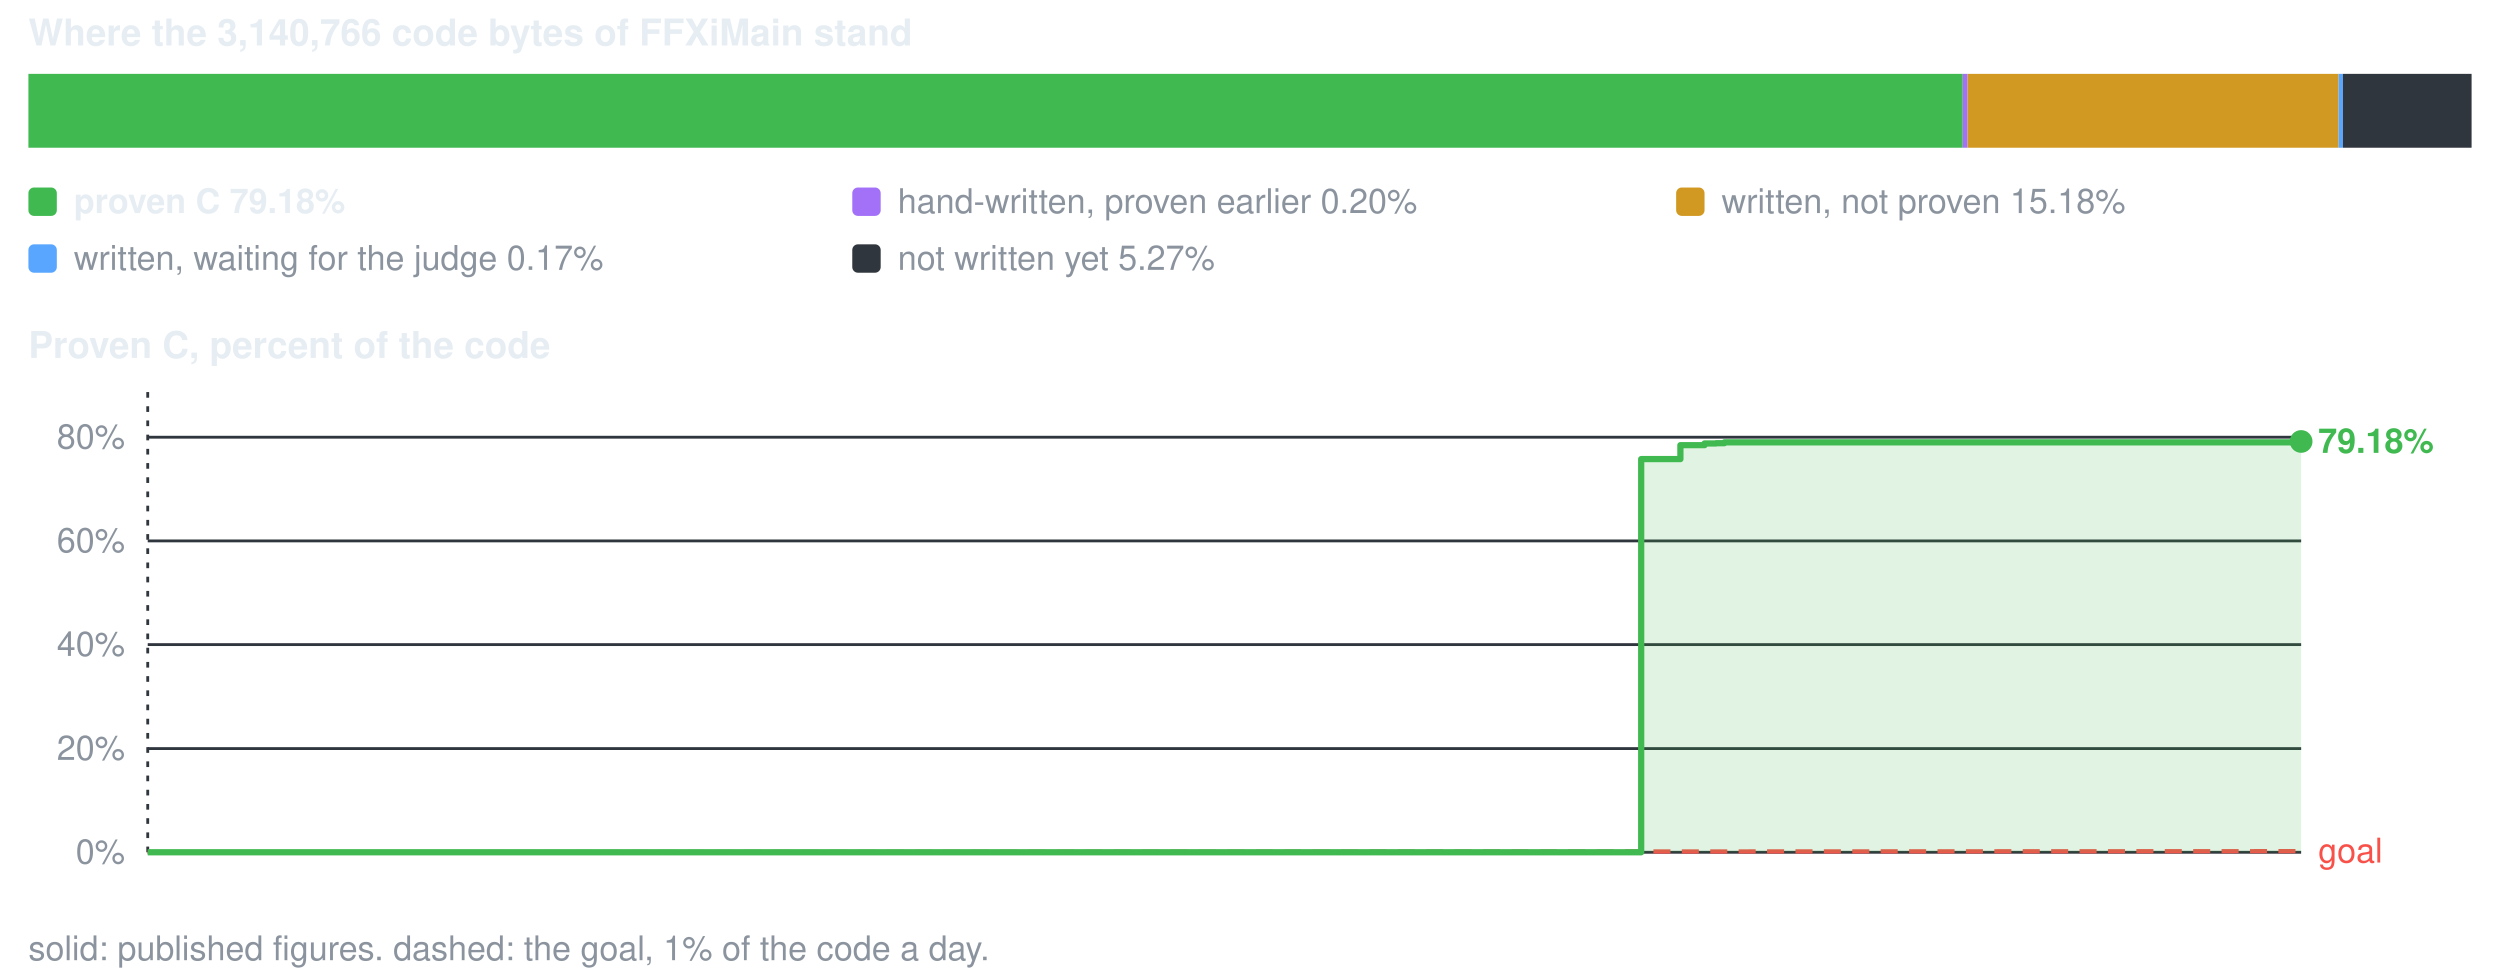
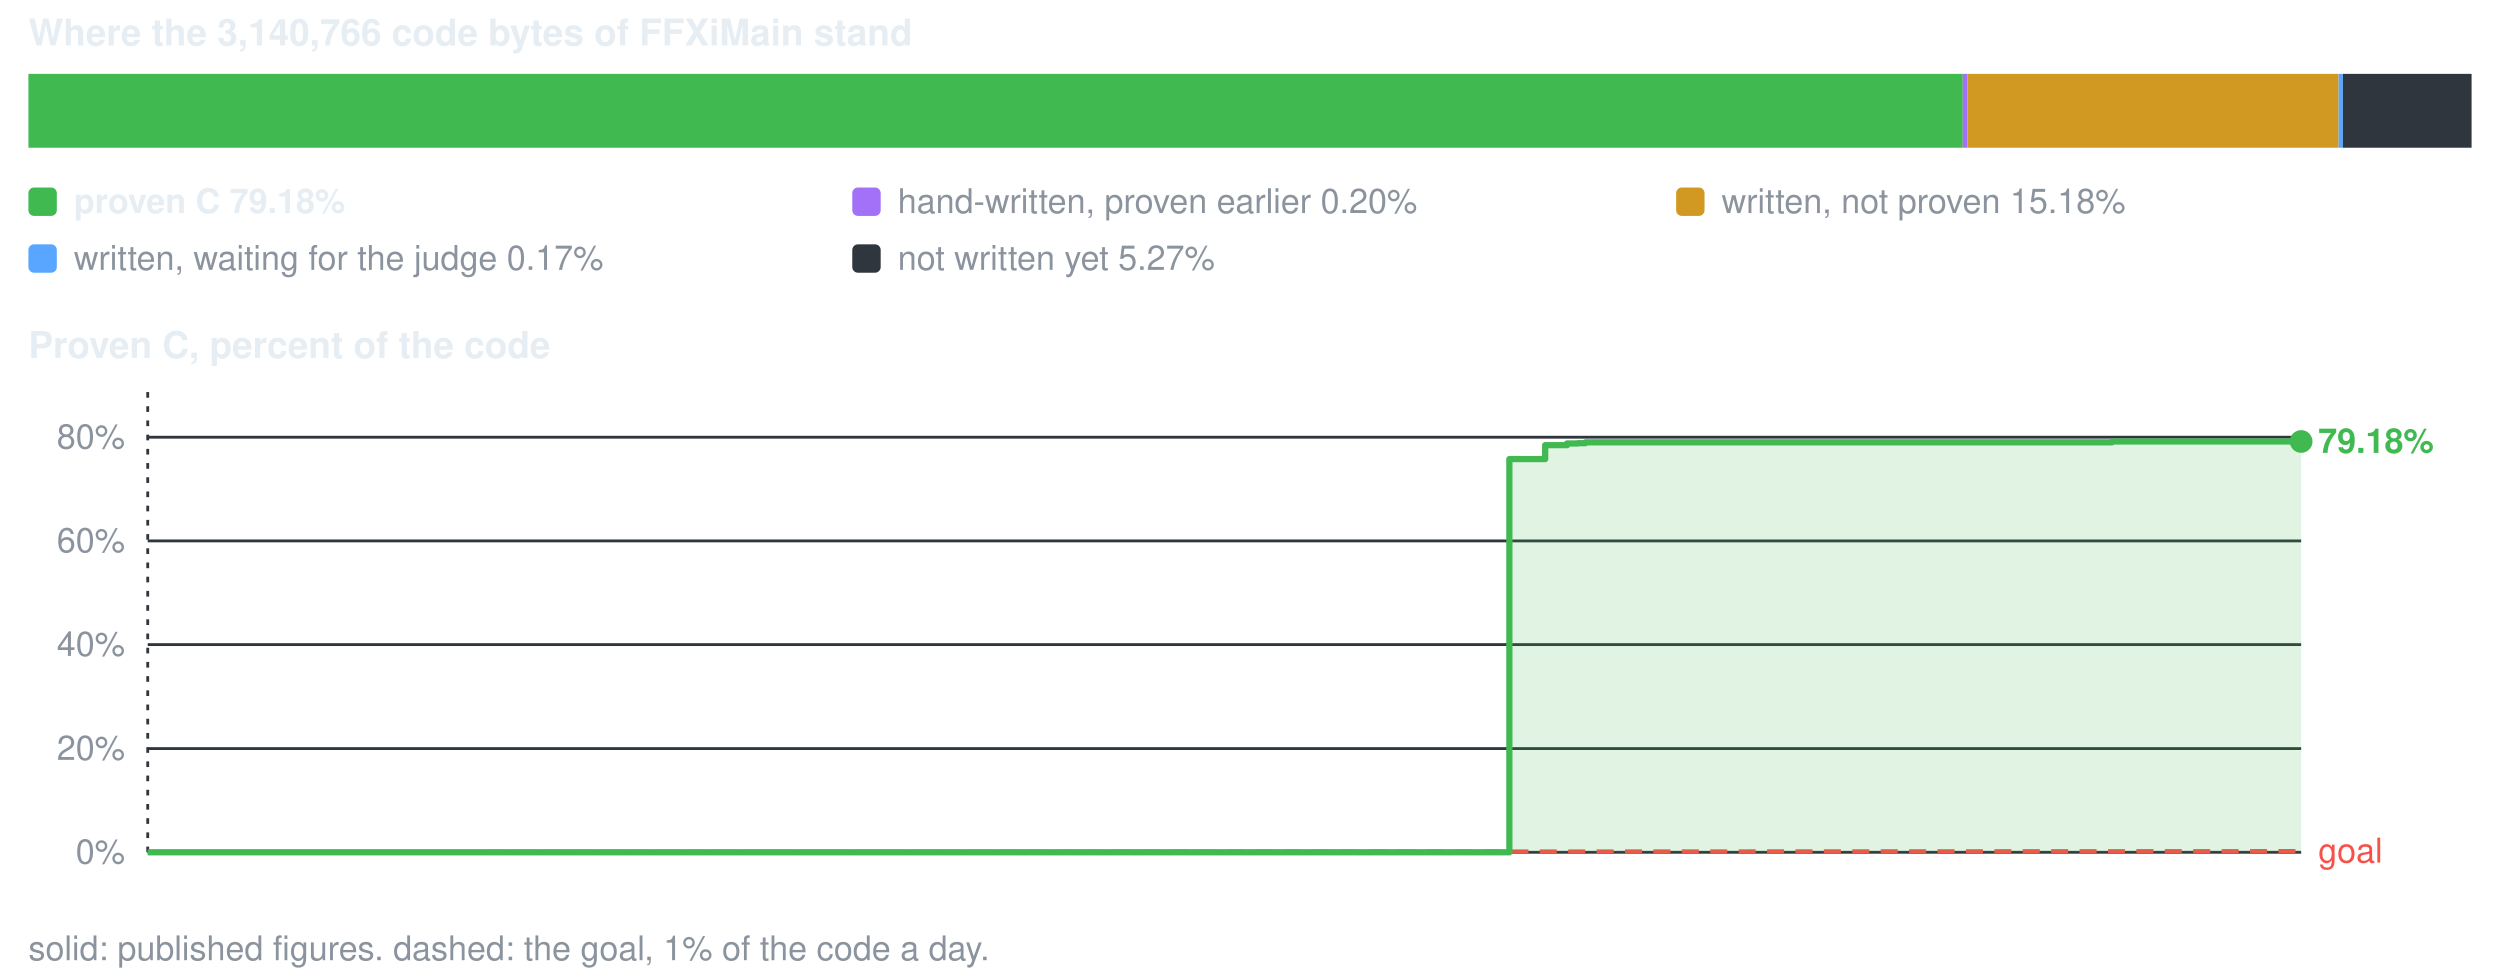
<svg xmlns="http://www.w3.org/2000/svg" viewBox="0 0 880 344" width="880" height="344" role="img" aria-label="conversion progress">
  <style>text{font-family:-apple-system,BlinkMacSystemFont,'Segoe UI',Helvetica,Arial,sans-serif;font-size:12px;fill:#8b949e}.s{fill:#e6edf3;font-weight:600}.b{font-size:13px}</style>
  <text x="10" y="16" class="s b">Where the 3,140,766 code bytes of FFXiMain stand</text>
  <rect x="10.0" y="26" width="680.9" height="26" fill="#3fb950" />
  <rect x="690.9" y="26" width="1.7" height="26" fill="#a371f7" />
  <rect x="692.6" y="26" width="130.6" height="26" fill="#d29922" />
  <rect x="823.2" y="26" width="1.5" height="26" fill="#58a6ff" />
  <rect x="824.7" y="26" width="45.3" height="26" fill="#30363d" />
  <rect x="10" y="66" width="10" height="10" rx="2" fill="#3fb950" />
  <text x="26" y="75" class="s">proven C 79.18%</text>
  <rect x="300" y="66" width="10" height="10" rx="2" fill="#a371f7" />
  <text x="316" y="75">hand-written, proven earlier 0.20%</text>
  <rect x="590" y="66" width="10" height="10" rx="2" fill="#d29922" />
  <text x="606" y="75">written, not proven 15.18%</text>
  <rect x="10" y="86" width="10" height="10" rx="2" fill="#58a6ff" />
  <text x="26" y="95">written, waiting for the judge 0.17%</text>
  <rect x="300" y="86" width="10" height="10" rx="2" fill="#30363d" />
  <text x="316" y="95">not written yet 5.27%</text>
  <text x="10" y="126" class="s b">Proven C, percent of the code</text>
  <line x1="52" y1="300.0" x2="810" y2="300.0" stroke="#30363d" stroke-width="1" />
  <text x="44" y="304.0" text-anchor="end">0%</text>
  <line x1="52" y1="263.5" x2="810" y2="263.5" stroke="#30363d" stroke-width="1" />
  <text x="44" y="267.5" text-anchor="end">20%</text>
  <line x1="52" y1="226.9" x2="810" y2="226.9" stroke="#30363d" stroke-width="1" />
  <text x="44" y="230.9" text-anchor="end">40%</text>
  <line x1="52" y1="190.4" x2="810" y2="190.4" stroke="#30363d" stroke-width="1" />
  <text x="44" y="194.4" text-anchor="end">60%</text>
  <line x1="52" y1="153.9" x2="810" y2="153.9" stroke="#30363d" stroke-width="1" />
  <text x="44" y="157.9" text-anchor="end">80%</text>
  <line x1="52.0" y1="138" x2="52.0" y2="300" stroke="#30363d" stroke-width="1" stroke-dasharray="2 3" />
  <line x1="52.0" y1="300.0" x2="810.0" y2="299.6" stroke="#f85149" stroke-width="1.5" stroke-dasharray="6 4" />
  <text x="816.0" y="303.6" style="fill:#f85149">goal</text>
-   <path d="M52.0 300.0 H577.7 V161.6 H591.5 V156.7 H600.0 V156.1 H604.1 V156.0 H607.0 V155.7 H607.7 V155.7 H810.0 V155.4 V300.0 H52.0 Z" fill="#3fb950" fill-opacity="0.16" />
-   <path d="M52.0 300.0 H577.7 V161.6 H591.5 V156.7 H600.0 V156.1 H604.1 V156.0 H607.0 V155.7 H607.7 V155.7 H810.0 V155.4" fill="none" stroke="#3fb950" stroke-width="2.2" stroke-linejoin="round" />
+   <path d="M52.0 300.0 H531.3 V161.6 H543.9 V156.7 H551.6 V156.1 H555.4 V156.0 H558.1 V155.7 H558.7 V155.7 H743.4 V155.4 H810.0 V155.4 V300.0 H52.0 Z" fill="#3fb950" fill-opacity="0.16" />
+   <path d="M52.0 300.0 H531.3 V161.6 H543.9 V156.7 H551.6 V156.1 H555.4 V156.0 H558.1 V155.7 H558.7 V155.7 H743.4 V155.4 H810.0 V155.4" fill="none" stroke="#3fb950" stroke-width="2.2" stroke-linejoin="round" />
  <circle cx="810.0" cy="155.4" r="4" fill="#3fb950" />
  <text x="816.0" y="159.4" class="s" style="fill:#3fb950">79.18%</text>
  <text x="10" y="338">solid: published figures. dashed: the goal, 1% of the code a day.</text>
</svg>
